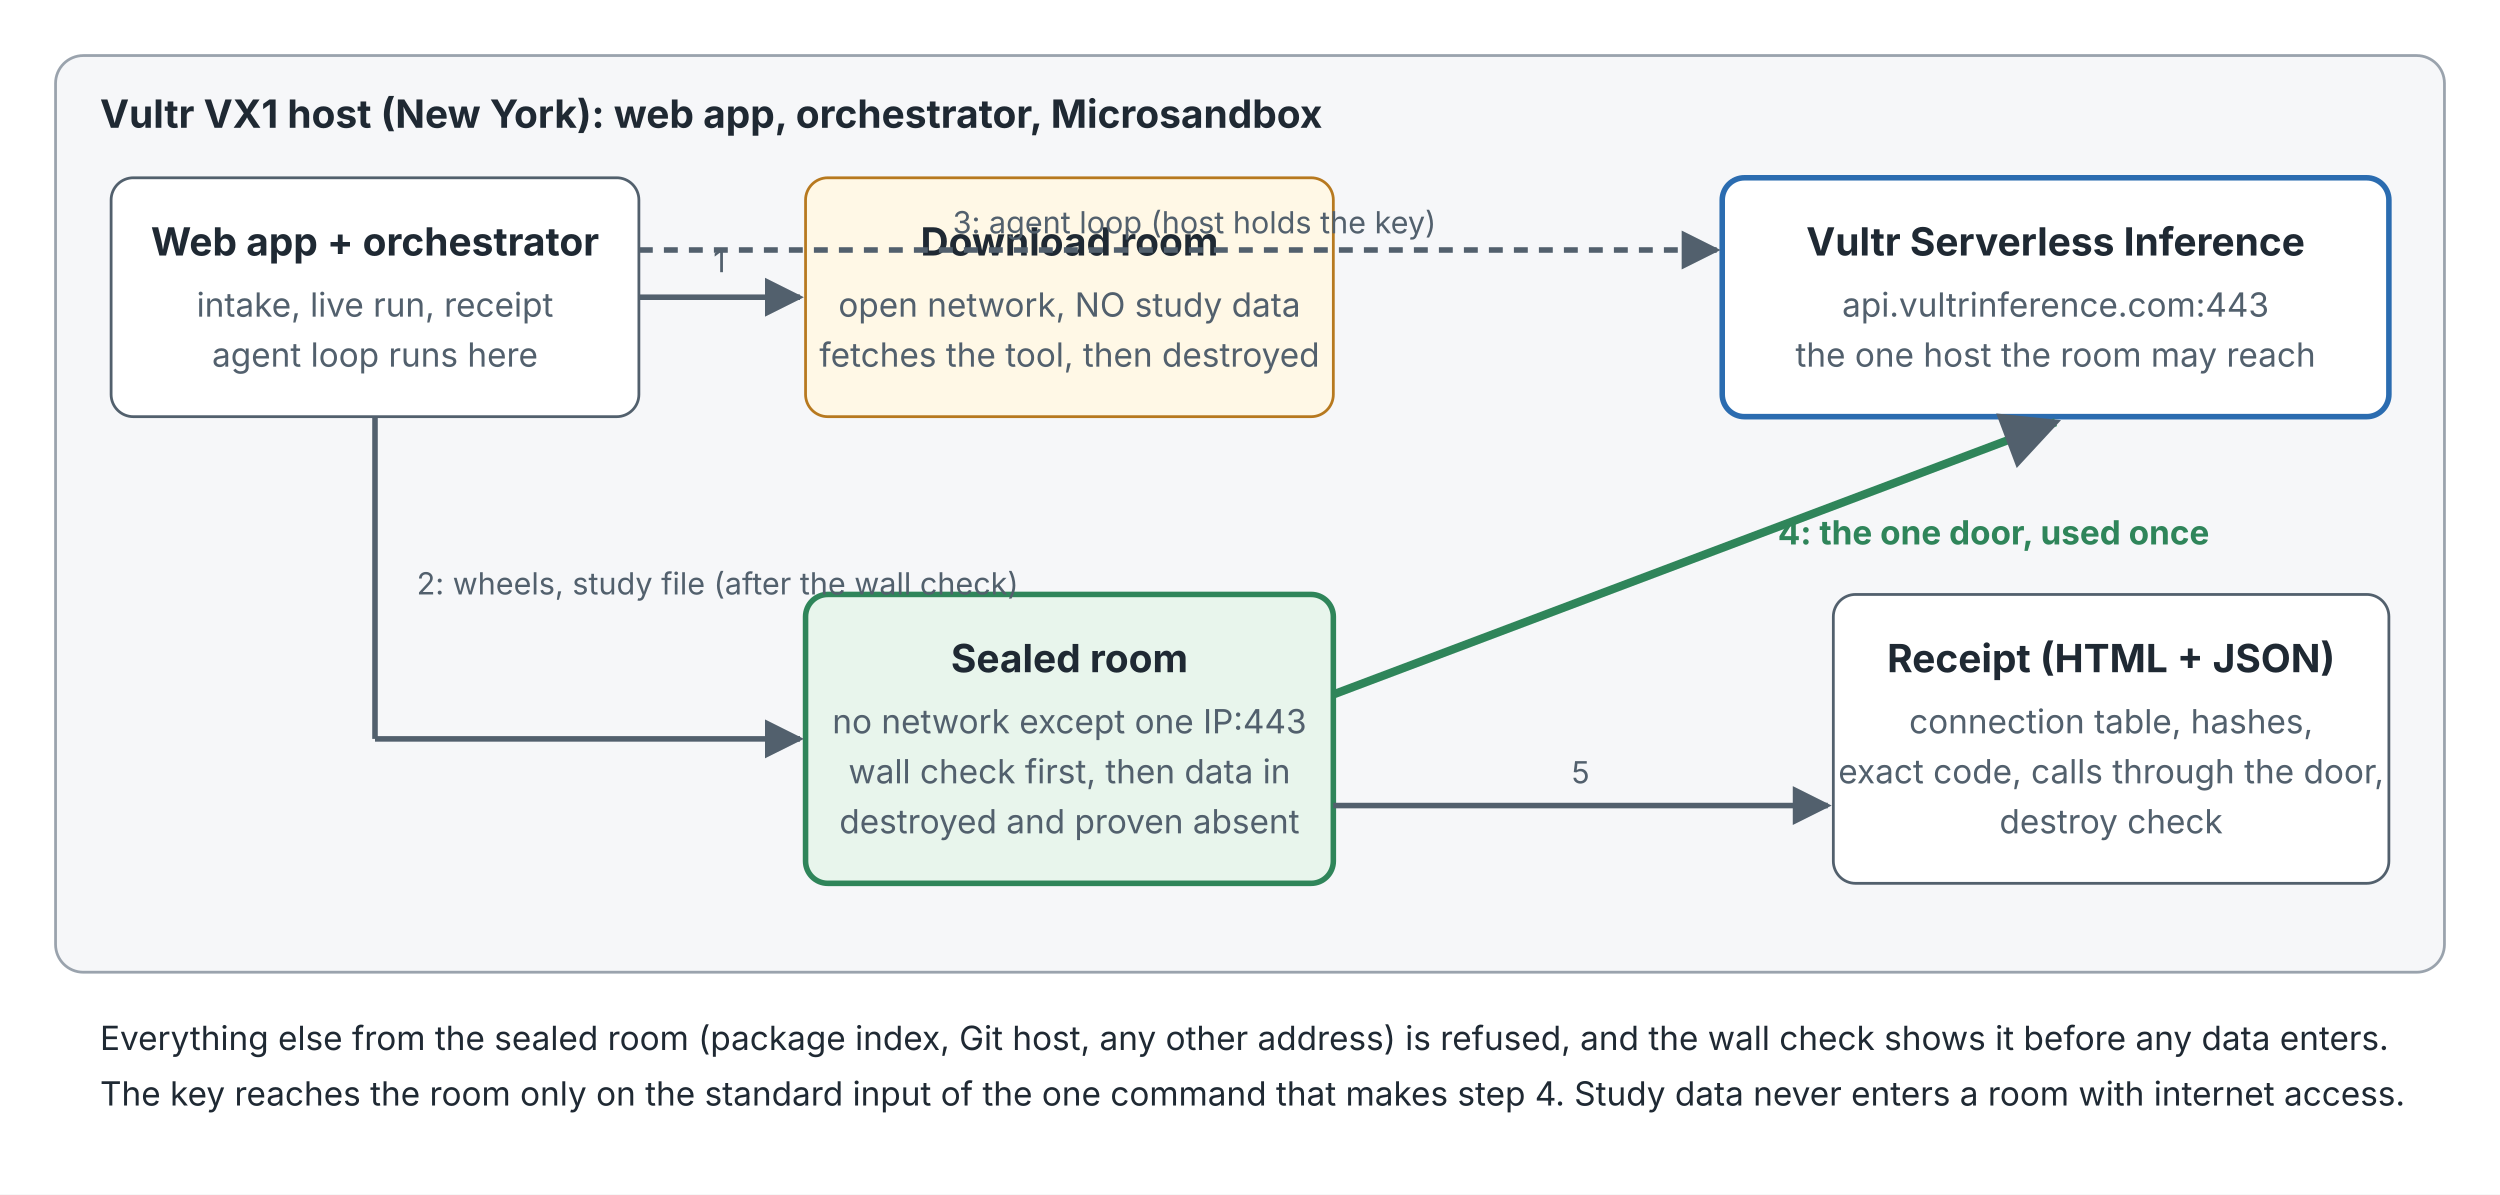
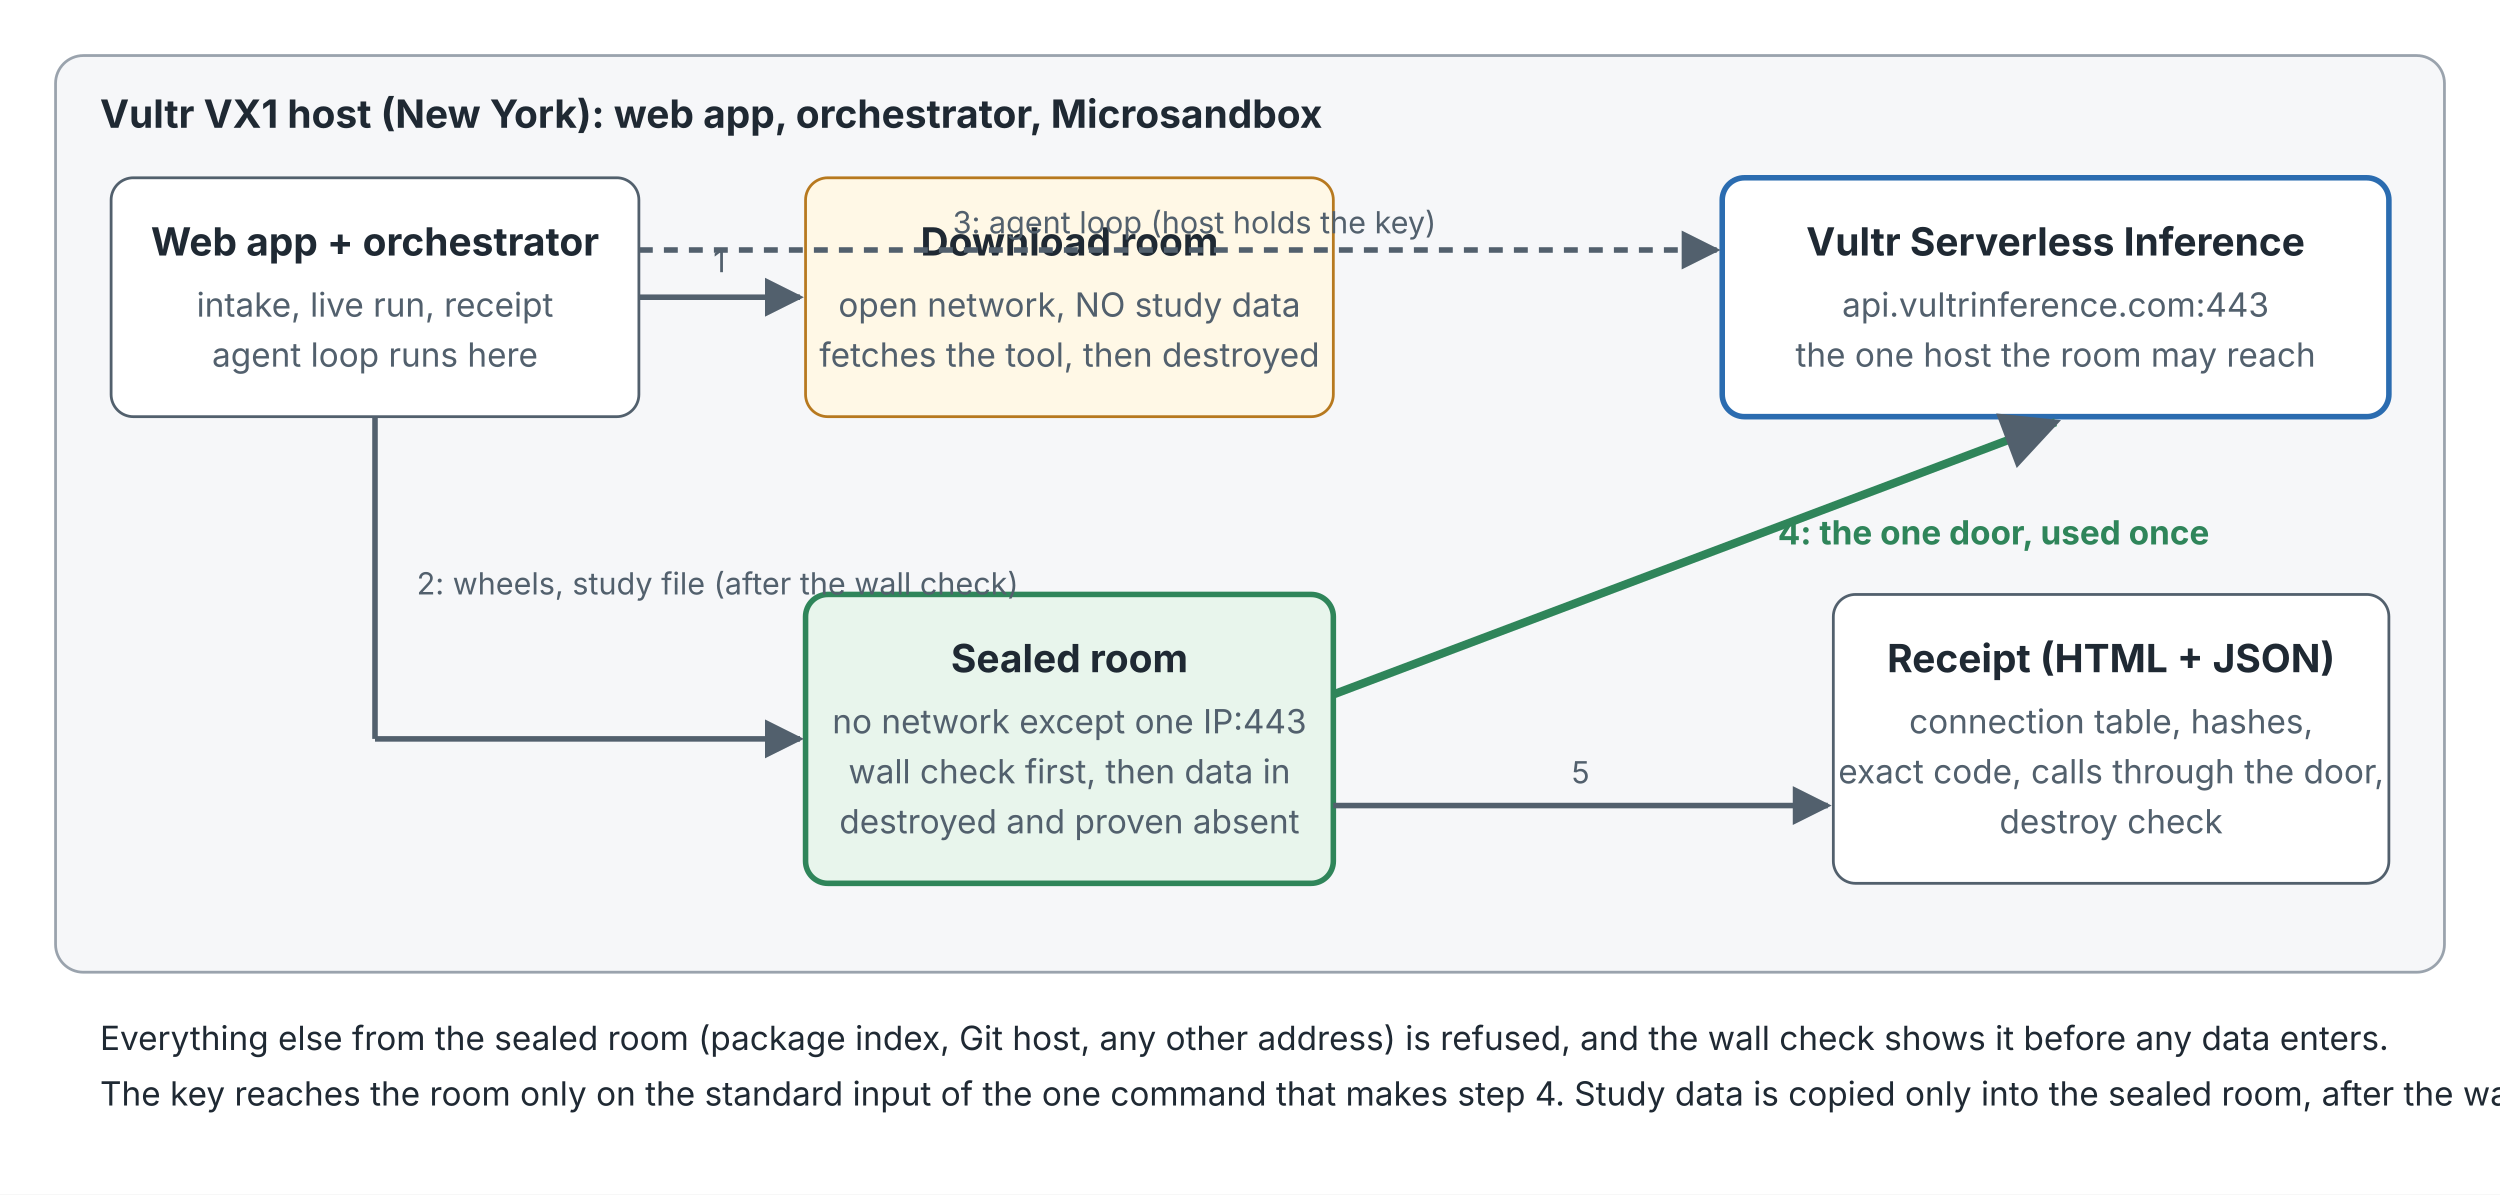
<svg xmlns="http://www.w3.org/2000/svg" viewBox="0 0 900 430" role="img" aria-labelledby="t d" font-family="system-ui, -apple-system, Segoe UI, sans-serif">
  <rect width="900" height="430" fill="#ffffff" />
  <rect x="20" y="20" width="860" height="330" rx="10" fill="#f6f7f9" stroke="#9aa3ad" />
  <text x="36" y="46" font-size="14" font-weight="700" fill="#1f2933">Vultr VX1 host (New York): web app, orchestrator, Microsandbox</text>
  <rect x="40" y="64" width="190" height="86" rx="8" fill="#ffffff" stroke="#52606d" />
  <text x="135" y="92" text-anchor="middle" font-size="14" font-weight="700" fill="#1f2933">Web app + orchestrator</text>
  <text x="135" y="114" text-anchor="middle" font-size="12" fill="#52606d">intake, live run, receipt</text>
  <text x="135" y="132" text-anchor="middle" font-size="12" fill="#52606d">agent loop runs here</text>
  <rect x="290" y="64" width="190" height="86" rx="8" fill="#fff8e6" stroke="#b7791f" />
  <text x="385" y="92" text-anchor="middle" font-size="14" font-weight="700" fill="#1f2933">Download room</text>
  <text x="385" y="114" text-anchor="middle" font-size="12" fill="#52606d">open network, NO study data</text>
  <text x="385" y="132" text-anchor="middle" font-size="12" fill="#52606d">fetches the tool, then destroyed</text>
  <rect x="290" y="214" width="190" height="104" rx="8" fill="#e8f5ec" stroke="#2f855a" stroke-width="2" />
  <text x="385" y="242" text-anchor="middle" font-size="14" font-weight="700" fill="#1f2933">Sealed room</text>
  <text x="385" y="264" text-anchor="middle" font-size="12" fill="#52606d">no network except one IP:443</text>
  <text x="385" y="282" text-anchor="middle" font-size="12" fill="#52606d">wall check first, then data in</text>
  <text x="385" y="300" text-anchor="middle" font-size="12" fill="#52606d">destroyed and proven absent</text>
  <rect x="660" y="214" width="200" height="104" rx="8" fill="#ffffff" stroke="#52606d" />
  <text x="760" y="242" text-anchor="middle" font-size="14" font-weight="700" fill="#1f2933">Receipt (HTML + JSON)</text>
  <text x="760" y="264" text-anchor="middle" font-size="12" fill="#52606d">connection table, hashes,</text>
  <text x="760" y="282" text-anchor="middle" font-size="12" fill="#52606d">exact code, calls through the door,</text>
  <text x="760" y="300" text-anchor="middle" font-size="12" fill="#52606d">destroy check</text>
  <rect x="620" y="64" width="240" height="86" rx="8" fill="#ffffff" stroke="#2b6cb0" stroke-width="2" />
  <text x="740" y="92" text-anchor="middle" font-size="14" font-weight="700" fill="#1f2933">Vultr Serverless Inference</text>
  <text x="740" y="114" text-anchor="middle" font-size="12" fill="#52606d">api.vultrinference.com:443</text>
  <text x="740" y="132" text-anchor="middle" font-size="12" fill="#52606d">the one host the room may reach</text>
  <defs>
    <marker id="a" viewBox="0 0 10 10" refX="9" refY="5" markerWidth="7" markerHeight="7" orient="auto-start-reverse">
      <path d="M0 0L10 5L0 10z" fill="#52606d" />
    </marker>
  </defs>
  <line x1="230" y1="107" x2="288" y2="107" stroke="#52606d" stroke-width="2" marker-end="url(#a)" />
  <text x="259" y="98" text-anchor="middle" font-size="11" fill="#52606d">1</text>
  <line x1="135" y1="150" x2="135" y2="266" stroke="#52606d" stroke-width="2" />
  <line x1="135" y1="266" x2="288" y2="266" stroke="#52606d" stroke-width="2" marker-end="url(#a)" />
  <text x="150" y="214" font-size="11" fill="#52606d">2: wheels, study file (after the wall check)</text>
  <line x1="230" y1="90" x2="618" y2="90" stroke="#52606d" stroke-width="2" stroke-dasharray="5 4" marker-end="url(#a)" />
  <text x="430" y="84" text-anchor="middle" font-size="11" fill="#52606d">3: agent loop (host holds the key)</text>
  <line x1="480" y1="250" x2="740" y2="152" stroke="#2f855a" stroke-width="3" marker-end="url(#a)" />
  <text x="640" y="196" font-size="12" font-weight="700" fill="#2f855a">4: the one door, used once</text>
  <line x1="480" y1="290" x2="658" y2="290" stroke="#52606d" stroke-width="2" marker-end="url(#a)" />
  <text x="569" y="282" text-anchor="middle" font-size="11" fill="#52606d">5</text>
  <text x="36" y="378" font-size="12" fill="#1f2933">Everything else from the sealed room (package index, Git host, any other address) is refused, and the wall check shows it before any data enters.</text>
-   <text x="36" y="398" font-size="12" fill="#1f2933">The key reaches the room only on the standard input of the one command that makes step 4. Study data never enters a room with internet access.</text>
+   <text x="36" y="398" font-size="12" fill="#1f2933">The key reaches the room only on the standard input of the one command that makes step 4. Study data is copied only into the sealed room, after the wall check.</text>
</svg>
